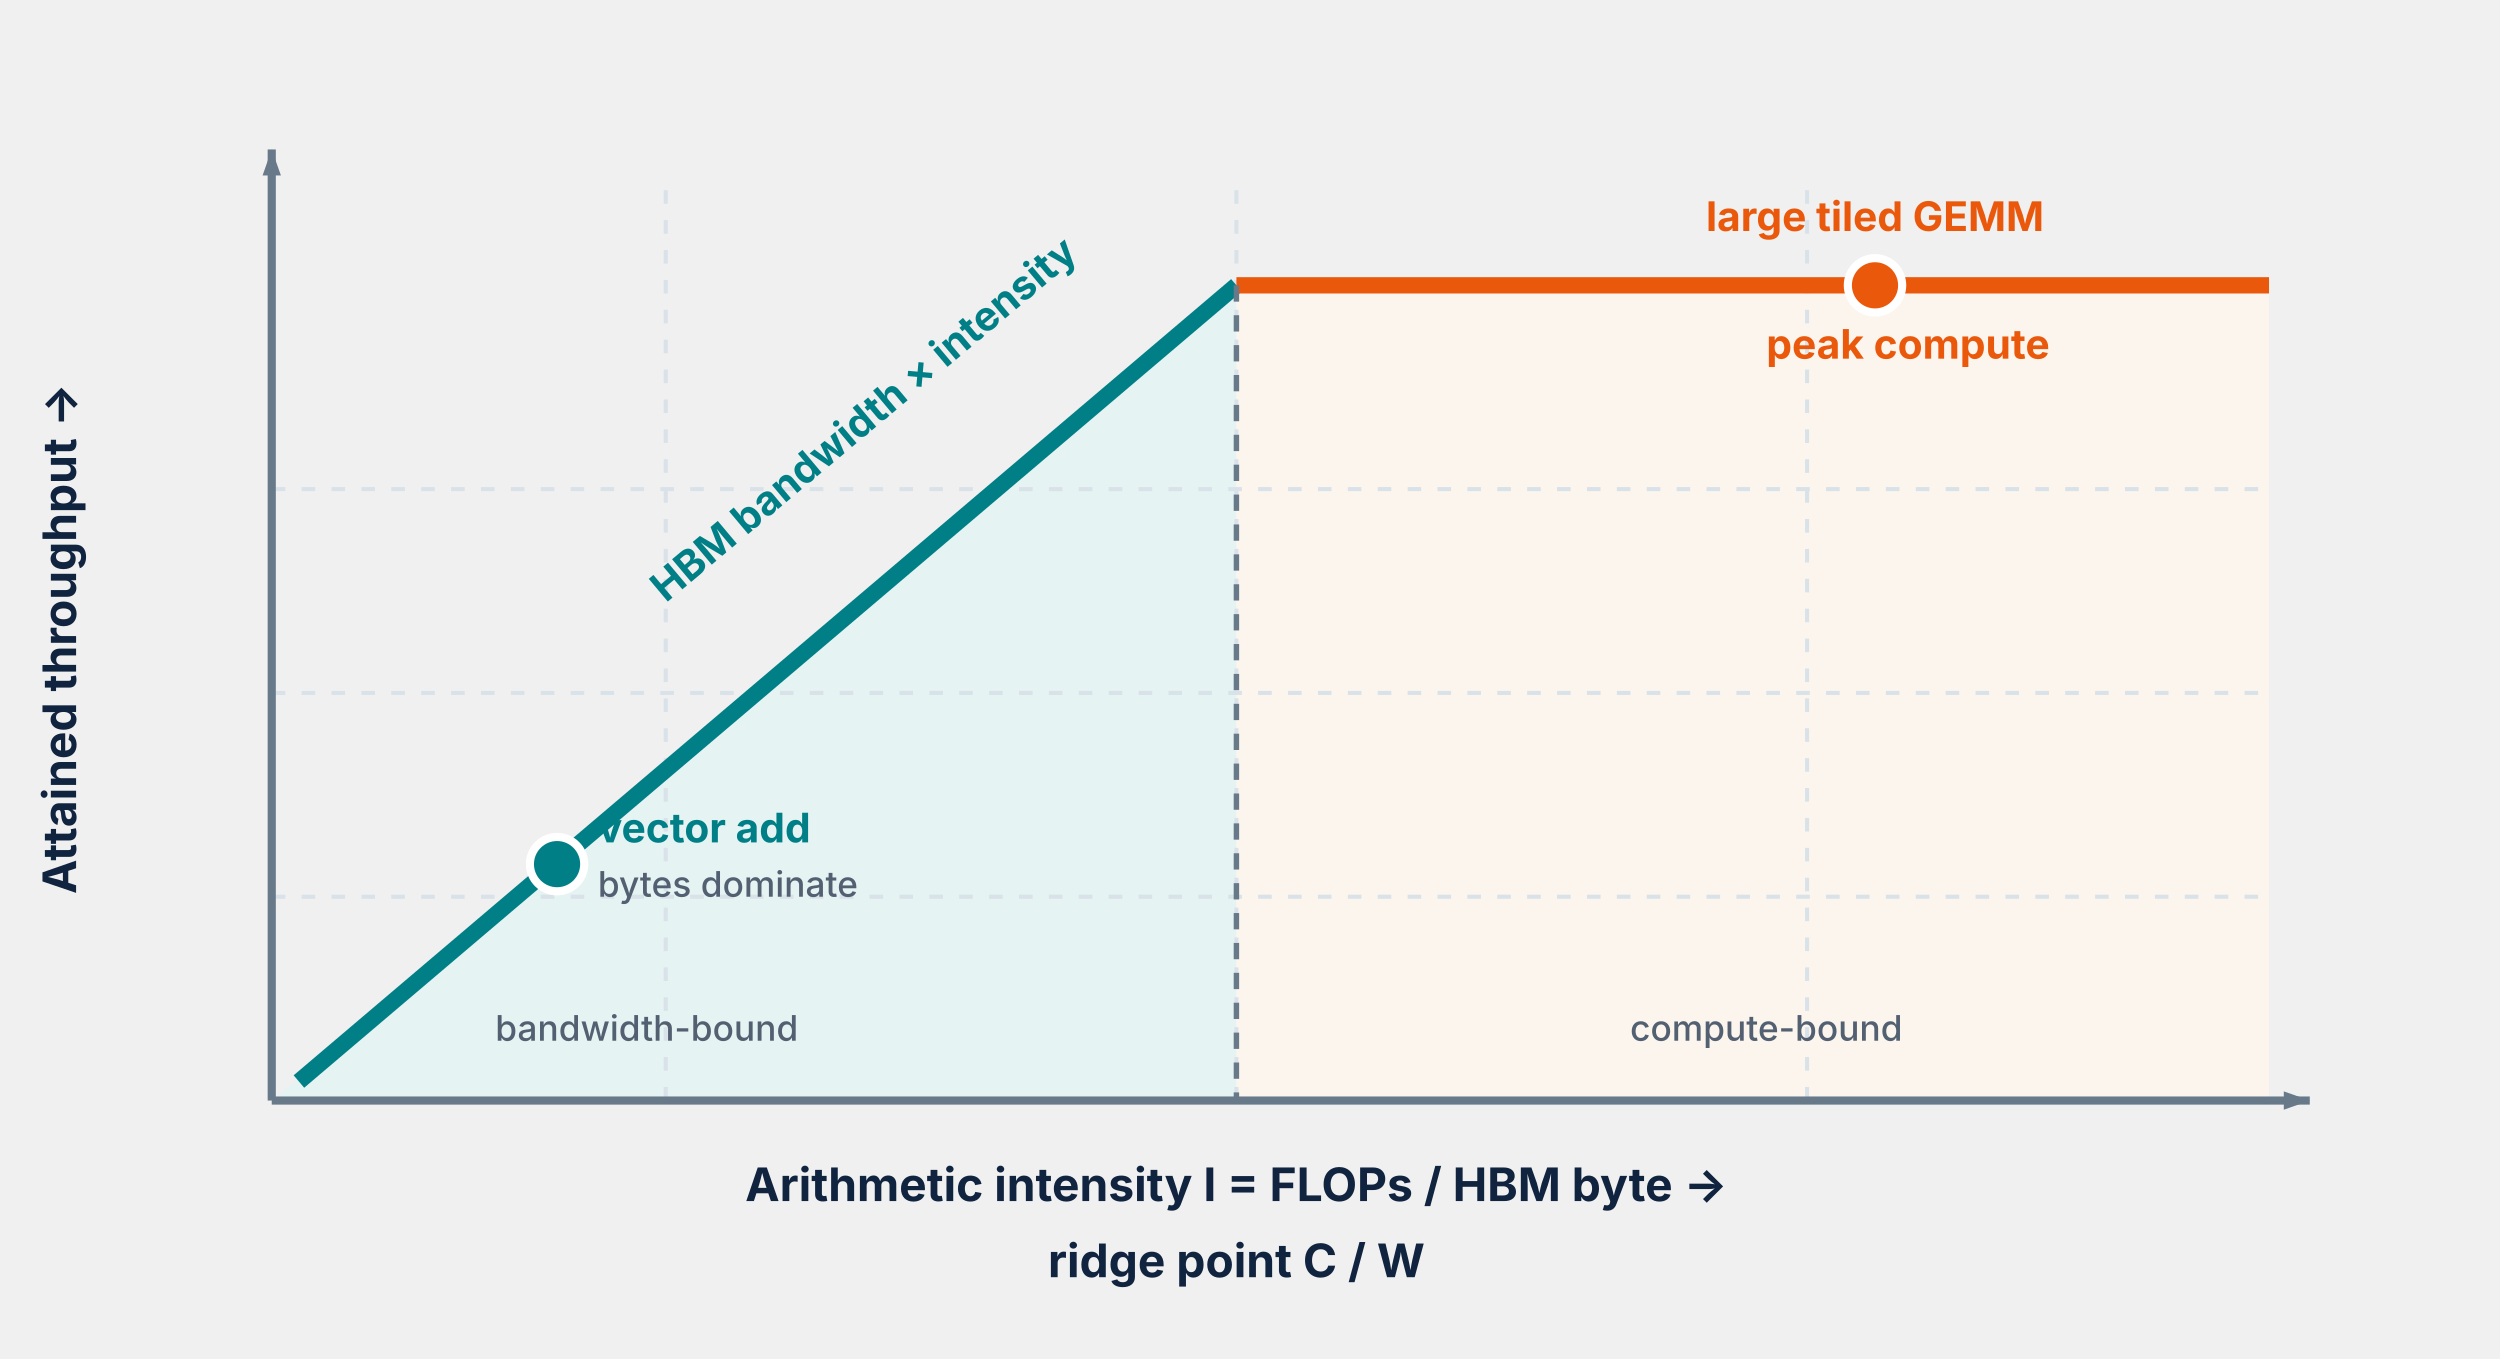
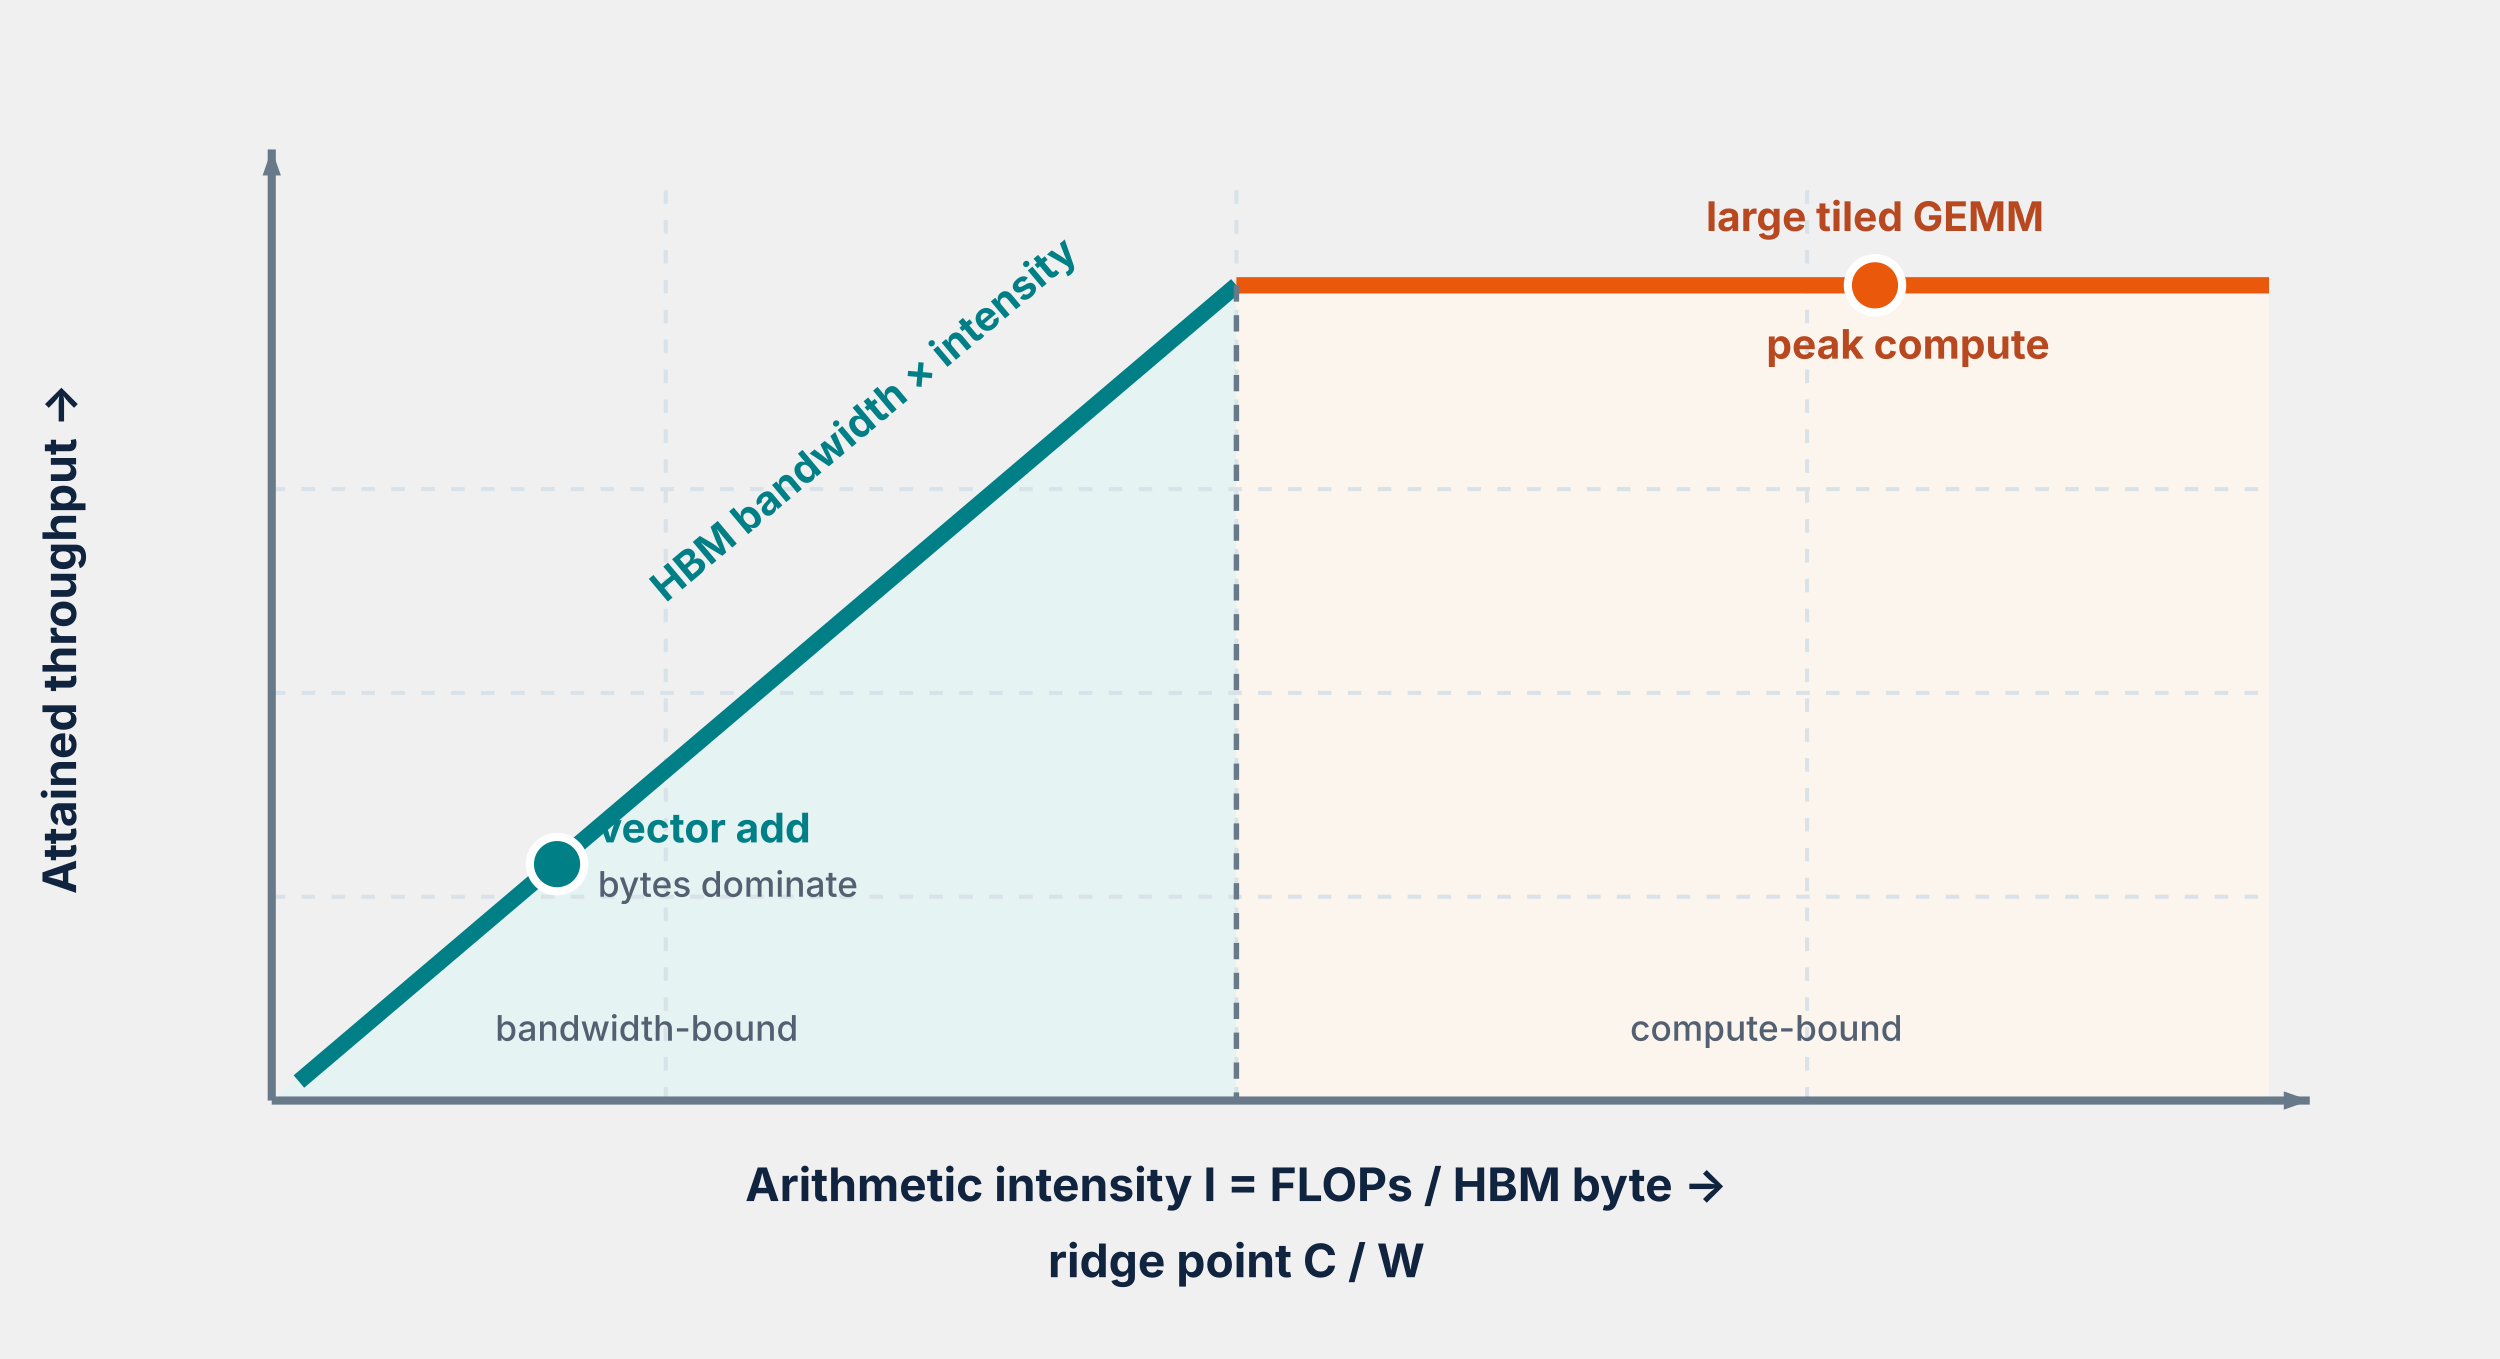
<svg xmlns="http://www.w3.org/2000/svg" viewBox="0 0 920 500" role="img" aria-labelledby="title desc">
  <defs>
    <marker id="arrow" viewBox="0 0 10 8" refX="8.5" refY="4" markerWidth="3.8" markerHeight="3.0" orient="auto">
      <path d="M0 1L8.5 4L0 7z" fill="#68798a" />
    </marker>
    <style>
-       text{font-family:Inter,ui-sans-serif,system-ui,-apple-system,BlinkMacSystemFont,"Segoe UI",sans-serif}.axis{stroke:#68798a;stroke-width:3;marker-end:url(#arrow)}.grid{stroke:#d8e2e8;stroke-width:1.5;stroke-dasharray:5 6}.memory{stroke:#007f86;stroke-width:6;fill:none}.compute{stroke:#ea580c;stroke-width:6;fill:none}.ridge{stroke:#68798a;stroke-width:2;stroke-dasharray:6 5}.region-memory{fill:#e2f4f4;opacity:.75}.region-compute{fill:#fff7ed;opacity:.82}.label{fill:#10233f;font-size:17px;font-weight:750}.sub{fill:#526071;font-size:13px;font-weight:500}.teal{fill:#007f86;font-size:15px;font-weight:750}.orange{fill:#ea580c;font-size:15px;font-weight:750}.point-memory{fill:#007f86;stroke:#fff;stroke-width:3}.point-compute{fill:#ea580c;stroke:#fff;stroke-width:3}
+       text{font-family:Inter,ui-sans-serif,system-ui,-apple-system,BlinkMacSystemFont,"Segoe UI",sans-serif}.axis{stroke:#68798a;stroke-width:3;marker-end:url(#arrow)}.grid{stroke:#d8e2e8;stroke-width:1.5;stroke-dasharray:5 6}.memory{stroke:#007f86;stroke-width:6;fill:none}.compute{stroke:#ea580c;stroke-width:6;fill:none}.ridge{stroke:#68798a;stroke-width:2;stroke-dasharray:6 5}.region-memory{fill:#e2f4f4;opacity:.75}.region-compute{fill:#fff7ed;opacity:.82}.label{fill:#10233f;font-size:17px;font-weight:750}.sub{fill:#526071;font-size:13px;font-weight:500}.teal{fill:#007f86;font-size:15px;font-weight:750}.orange{fill:#b8481f;font-size:15px;font-weight:750}.point-memory{fill:#007f86;stroke:#fff;stroke-width:3}.point-compute{fill:#ea580c;stroke:#fff;stroke-width:3}
      @media(prefers-color-scheme:dark){.grid{stroke:#2c4052}.region-memory{fill:#173b40}.region-compute{fill:#382015}.label{fill:#f3f7fa}.sub{fill:#9fb2c4}.teal{fill:#54d2d8}.orange{fill:#fb923c}.memory{stroke:#54d2d8}.compute{stroke:#fb923c}}
    </style>
  </defs>
  <path class="region-memory" d="M100 405L455 105V405Z" />
  <path class="region-compute" d="M455 105H835V405H455Z" />
  <line class="grid" x1="100" y1="330" x2="835" y2="330" />
  <line class="grid" x1="100" y1="255" x2="835" y2="255" />
  <line class="grid" x1="100" y1="180" x2="835" y2="180" />
  <line class="grid" x1="245" y1="405" x2="245" y2="70" />
  <line class="grid" x1="455" y1="405" x2="455" y2="70" />
  <line class="grid" x1="665" y1="405" x2="665" y2="70" />
  <path class="axis" d="M100 405H850" />
  <path class="axis" d="M100 405V55" />
  <path class="memory" d="M110 398L455 105" />
  <path class="compute" d="M455 105H835" />
  <line class="ridge" x1="455" y1="105" x2="455" y2="405" />
  <circle class="point-memory" cx="205" cy="318" r="10" />
  <text class="teal" x="220" y="310">vector add</text>
  <text class="sub" x="220" y="330">bytes dominate</text>
  <circle class="point-compute" cx="690" cy="105" r="10" />
  <text class="orange" x="690" y="85" text-anchor="middle">large tiled GEMM</text>
  <text class="teal" x="245" y="222" transform="rotate(-40 245 222)">HBM bandwidth × intensity</text>
  <text class="orange" x="650" y="132">peak compute</text>
  <text class="label" x="455" y="442" text-anchor="middle">Arithmetic intensity  I = FLOPs / HBM byte  →</text>
  <text class="label" x="28" y="235" text-anchor="middle" transform="rotate(-90 28 235)">Attained throughput  →</text>
  <text class="label" x="455" y="470" text-anchor="middle">ridge point  C / W</text>
  <text class="sub" x="238" y="383" text-anchor="middle">bandwidth-bound</text>
  <text class="sub" x="650" y="383" text-anchor="middle">compute-bound</text>
</svg>
